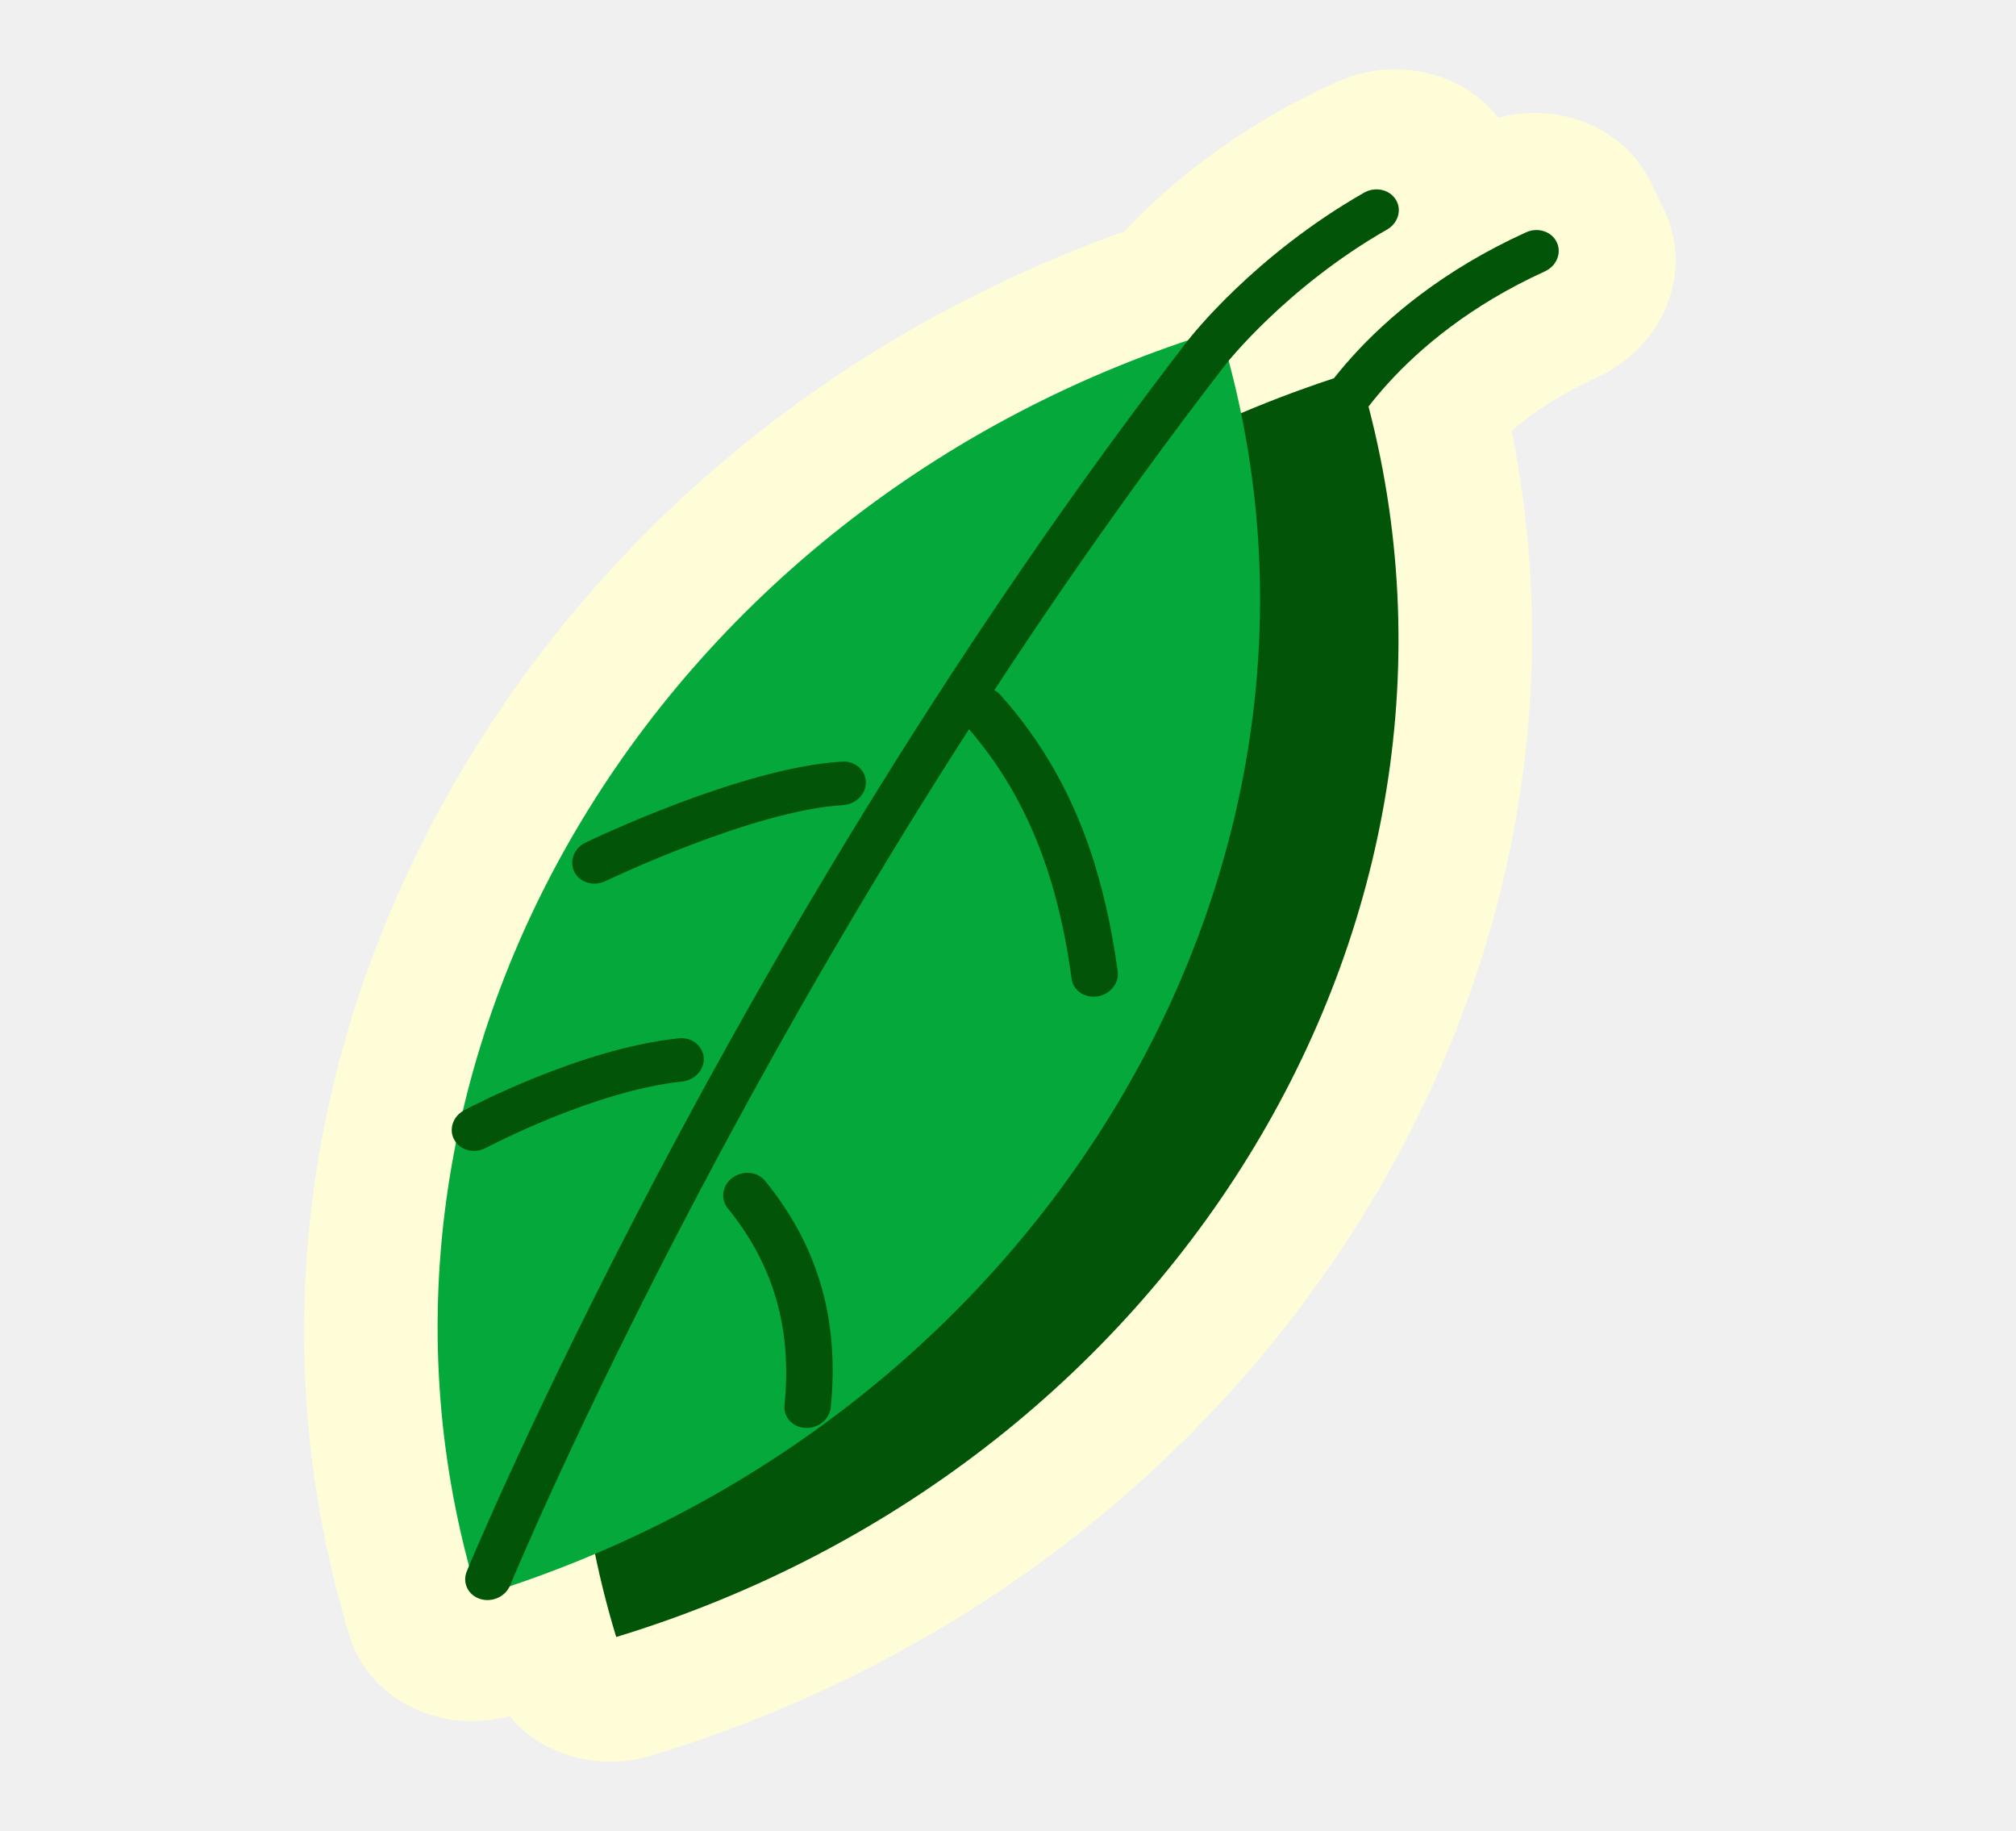
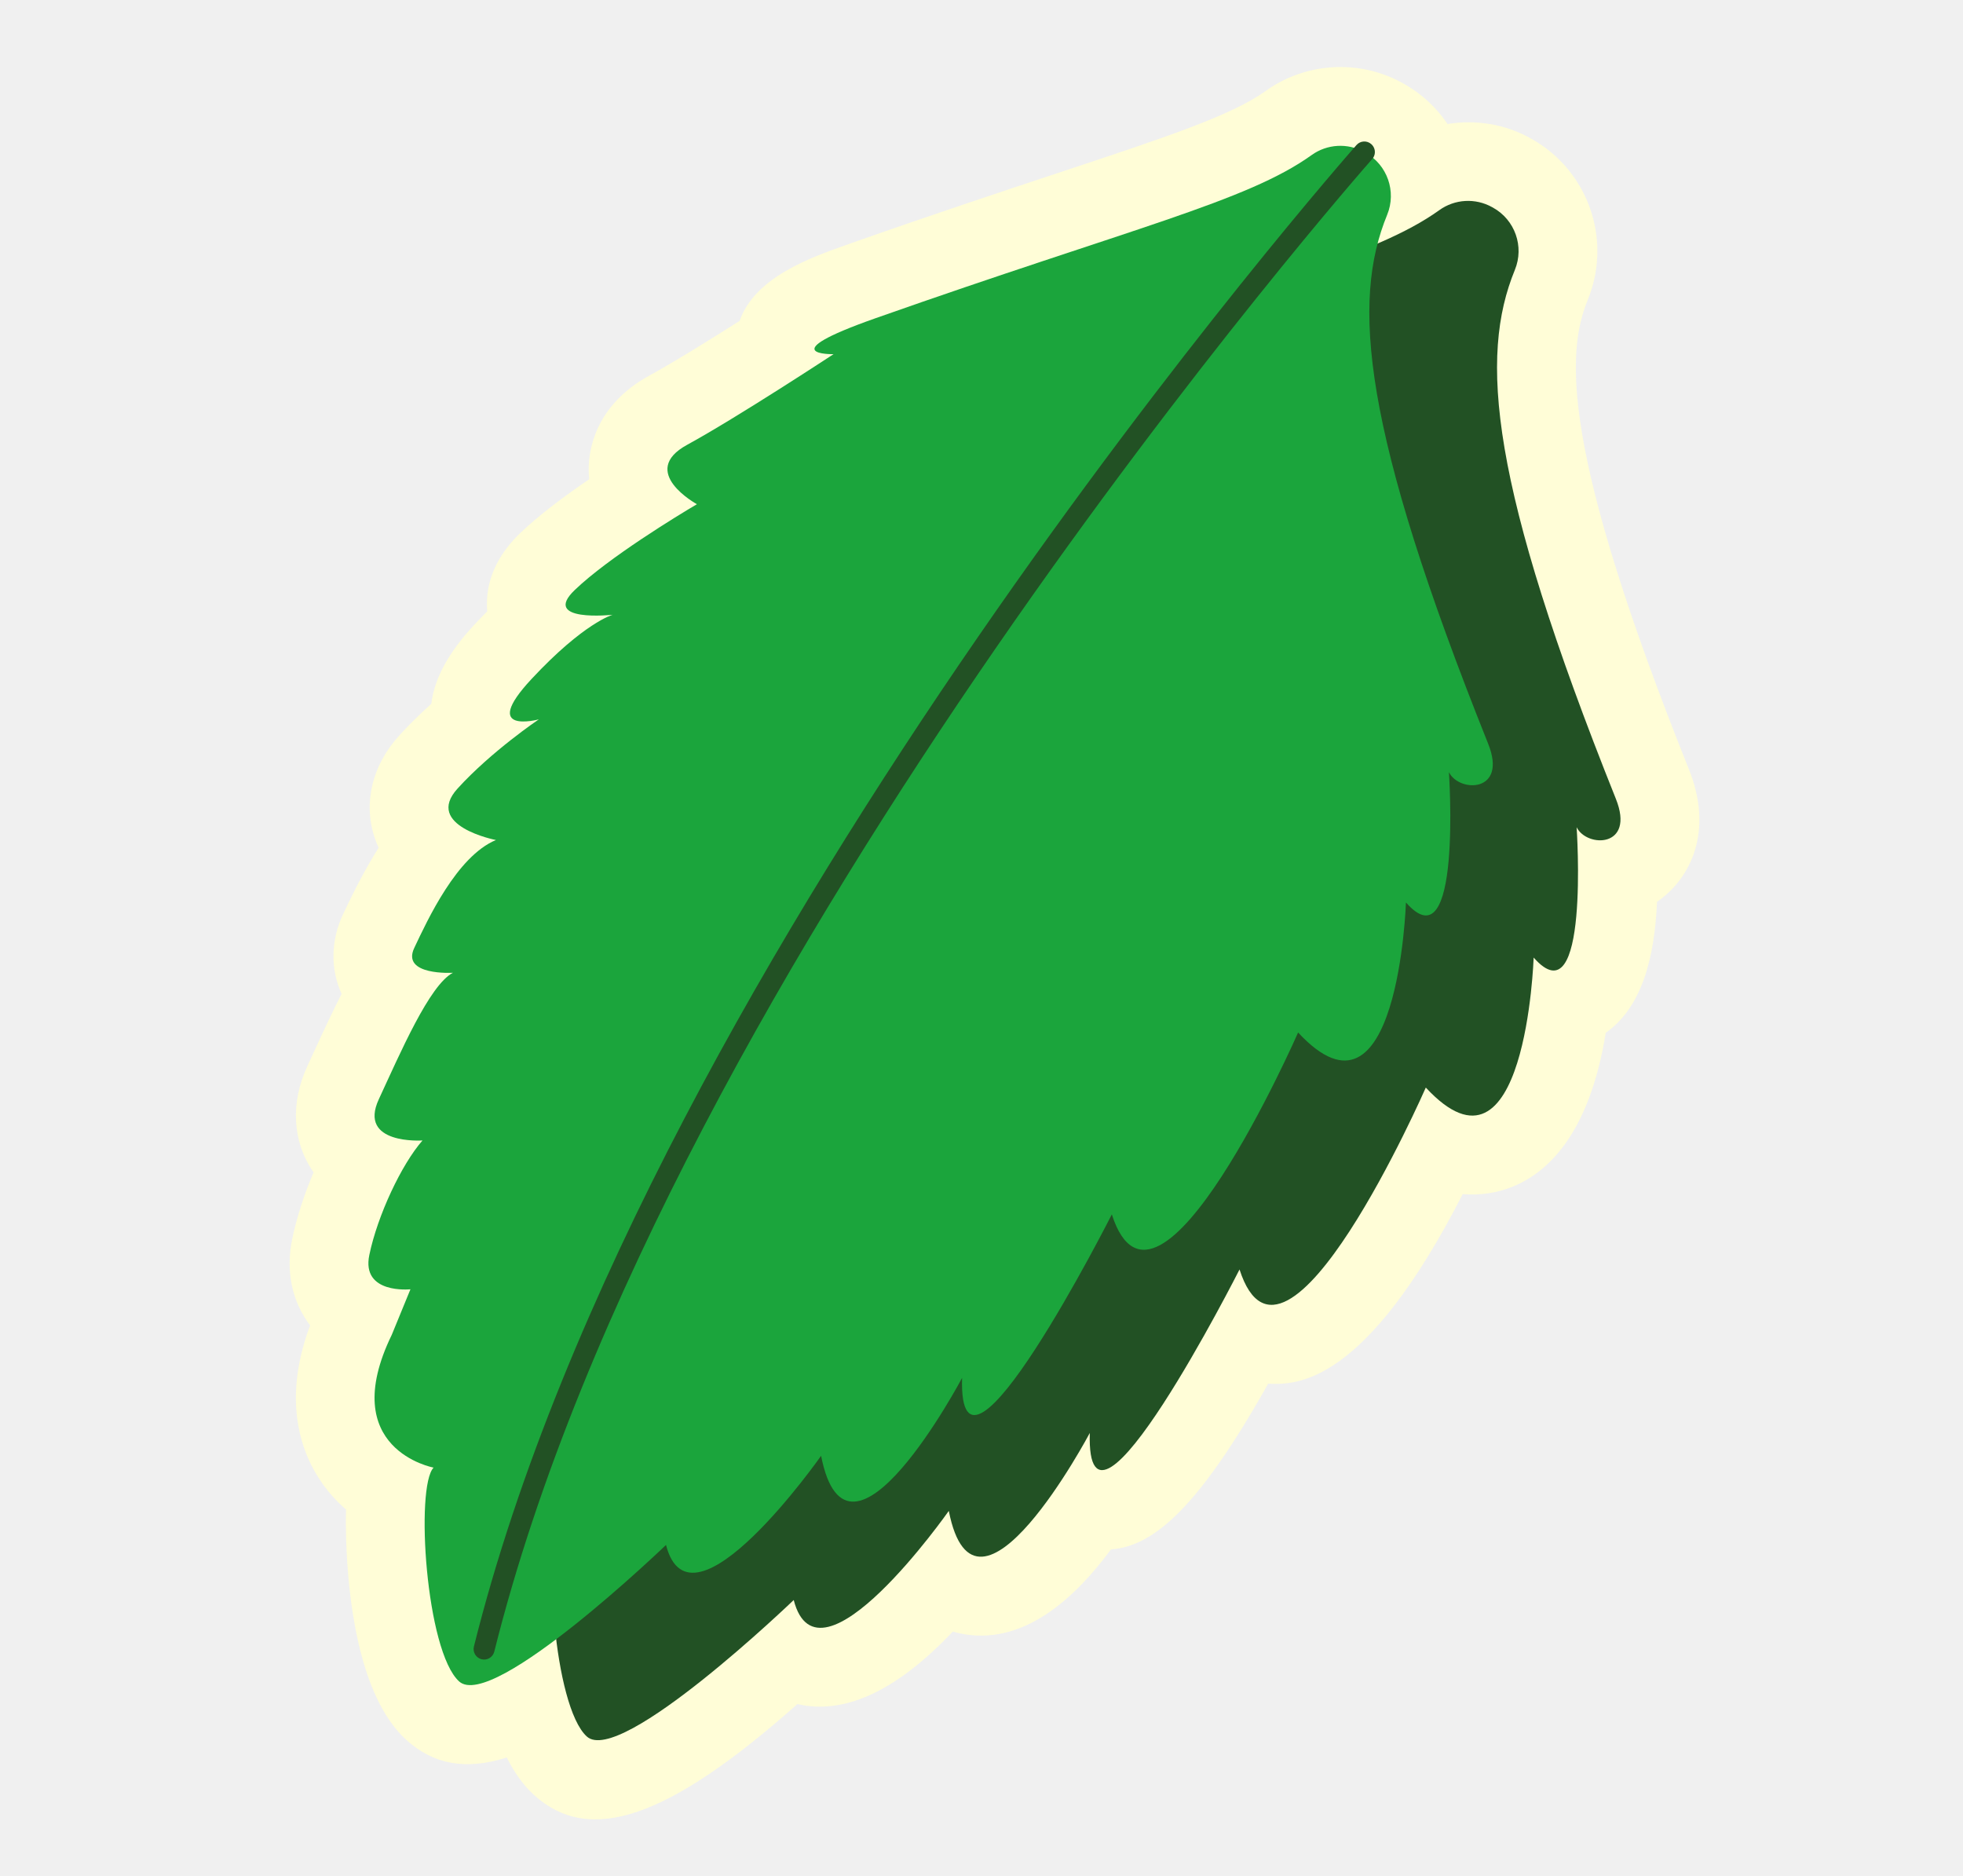
- <svg xmlns="http://www.w3.org/2000/svg" width="314" height="285" viewBox="0 0 314 285" fill="none">
-   <g clip-path="url(#clip0_122_250)">
-     <path d="M191.156 55.364C195.764 49.566 204.311 41.121 218.522 34.65L216.381 30.23C201.31 37.073 192.155 45.996 187.091 52.317C100.093 80.374 49.734 167.638 74.396 248.603C80.683 246.688 86.754 244.455 92.665 241.958C93.564 246.28 94.642 250.603 95.954 254.909C183.114 228.36 234.579 142.773 212.831 62.184C217.457 56.38 226.025 47.874 240.204 41.431L238.064 37.011C223.536 43.615 214.514 52.131 209.353 58.391C203.849 60.14 198.477 62.124 193.278 64.349C192.662 61.35 191.951 58.363 191.138 55.369L191.156 55.364Z" fill="#FFFDD7" />
-     <path d="M260.217 35.355C261.426 39.327 261.224 43.618 259.588 47.632C257.598 52.505 253.646 56.547 248.623 58.828C243.061 61.364 238.745 64.272 235.443 67.054C243.633 107.827 235.883 150.307 213.21 187.792C188.551 228.537 148.903 258.925 101.589 273.337C93.086 275.927 84.346 273.242 79.354 267.219C68.514 270.155 57.467 264.657 54.43 254.687C41.027 210.686 46.814 163.586 70.71 122.029C93.557 82.312 130.473 51.951 175.127 36.042C182.064 28.637 192.663 19.824 208.027 12.837C217.238 8.658 227.788 11.157 233.366 18.321C242.908 15.817 252.979 19.872 257.093 28.36L259.234 32.78C259.626 33.613 259.964 34.462 260.23 35.333L260.217 35.355ZM109.149 229.45C137.674 216.715 161.449 196.014 177.283 169.841C193.528 142.993 199.931 112.844 195.89 83.478C191.628 84.153 187.251 83.601 183.389 81.811C180.798 80.604 178.572 78.902 176.817 76.855C147.242 90.056 122.838 111.754 107.052 139.195C91.972 165.431 86.154 194.505 90.052 222.816C94.314 222.14 98.692 222.693 102.553 224.483C105.144 225.69 107.37 227.392 109.126 229.439L109.149 229.45Z" fill="#FFFDD7" />
-     <path d="M95.977 254.906C71.054 173.086 122.846 84.726 211.568 57.701C236.491 139.521 184.699 227.881 95.977 254.906Z" fill="#015408" />
-     <path d="M74.414 248.602C49.492 166.782 101.284 78.422 190.006 51.397C214.929 133.217 163.136 221.577 74.414 248.602Z" fill="#04A83B" />
-     <path d="M242.645 38.162C243.125 39.737 242.29 41.493 240.617 42.259C217.335 52.848 209.371 69.007 209.298 69.157C208.476 70.891 206.328 71.728 204.509 71.037C202.691 70.346 201.873 68.379 202.695 66.646C203.062 65.893 211.724 47.983 237.691 36.174C239.522 35.341 241.657 36.028 242.466 37.704C242.53 37.849 242.594 37.994 242.64 38.145L242.645 38.162Z" fill="#015408" />
-     <path d="M217.739 31.818C218.178 33.26 217.509 34.91 216.036 35.743C200.343 44.716 190.974 56.652 190.872 56.775C120.339 148.078 79.857 245.866 79.461 246.847C78.732 248.625 76.638 249.574 74.767 248.972C72.896 248.37 71.975 246.454 72.704 244.675C73.1 243.694 113.949 145.026 185.063 52.959C185.478 52.43 195.393 39.742 212.46 30.002C214.204 29.013 216.415 29.493 217.395 31.081C217.545 31.31 217.663 31.567 217.739 31.818Z" fill="#015408" />
-     <path d="M109.478 163.981C109.545 164.199 109.593 164.422 109.61 164.673C109.741 166.538 108.224 168.208 106.241 168.409C92.484 169.853 75.846 178.657 75.674 178.745C73.897 179.69 71.707 179.148 70.776 177.527C69.846 175.907 70.525 173.832 72.284 172.893C73.019 172.505 90.436 163.262 105.739 161.678C107.471 161.498 109.006 162.495 109.46 163.986L109.478 163.981Z" fill="#015408" />
-     <path d="M170.612 134.963C172.138 139.973 173.286 145.373 174.083 151.246C174.328 153.094 172.933 154.837 170.943 155.151C168.954 155.464 167.146 154.22 166.906 152.389C164.617 135.489 159.307 122.879 150.164 112.682C148.906 111.289 149.147 109.146 150.713 107.9C152.261 106.66 154.544 106.788 155.808 108.198C162.58 115.766 167.44 124.485 170.63 134.958L170.612 134.963Z" fill="#015408" />
-     <path d="M134.719 120.917C134.801 121.185 134.851 121.481 134.86 121.771C134.895 123.646 133.299 125.249 131.29 125.367C117.321 126.18 94.517 137.099 94.291 137.205C92.47 138.071 90.314 137.446 89.469 135.78C88.624 134.115 89.391 132.069 91.212 131.203C92.196 130.72 115.66 119.489 131.171 118.591C132.851 118.501 134.28 119.476 134.719 120.917Z" fill="#015408" />
-     <path d="M127.726 199.643C129.558 205.659 130.097 212.123 129.393 219.131C129.207 221 127.441 222.435 125.448 222.347C123.455 222.258 121.993 220.652 122.184 218.8C123.399 206.949 120.502 196.918 113.338 188.132C112.161 186.678 112.503 184.541 114.113 183.373C115.723 182.205 117.995 182.429 119.172 183.883C123.166 188.782 126.011 194.013 127.726 199.643Z" fill="#015408" />
+ <svg xmlns="http://www.w3.org/2000/svg" width="269" height="257" viewBox="0 0 269 257" fill="none">
+   <g clip-path="url(#clip0_374_50)">
+     <path d="M109.892 233.624C109.705 233.591 109.497 233.547 109.275 233.495C91.489 249.277 80.776 252.848 73.171 245.948C71.671 244.587 70.453 242.816 69.443 240.816C63.816 242.614 59.37 241.758 55.672 238.4C49.063 232.401 47.676 218.65 47.433 210.987C47.388 209.503 47.381 208.123 47.421 206.843C45.651 205.317 43.969 203.341 42.675 200.778C40.678 196.82 39.189 190.427 42.495 181.612C39.996 178.328 39.128 174.163 40.047 169.744C40.655 166.828 41.685 163.676 42.971 160.641C42.947 160.606 42.925 160.574 42.901 160.539C40.061 156.402 39.78 151.119 42.135 146.046L43.059 144.04C44.395 141.128 45.621 138.513 46.812 136.186C45.263 132.807 45.318 128.839 47.026 125.238L47.166 124.943C48.597 121.922 50.133 118.921 51.885 116.167C51.681 115.718 51.497 115.253 51.337 114.768C49.751 110.009 50.986 104.866 54.736 100.754C56.136 99.217 57.638 97.763 59.105 96.439C59.508 93.01 61.458 89.406 64.943 85.666C65.566 84.997 66.175 84.365 66.765 83.768C66.518 80.856 67.249 76.909 71.304 73.027C73.861 70.579 77.385 67.955 80.742 65.664C80.695 65.213 80.671 64.751 80.672 64.278C80.671 61.79 81.48 55.557 89.008 51.449C92.269 49.669 97.261 46.57 101.352 43.971C103.468 37.965 111.003 35.311 116.383 33.413C127.761 29.404 137.216 26.275 144.814 23.757C159.74 18.816 168.748 15.832 173.44 12.469C178.917 8.532 186.273 8.103 192.152 11.354L192.324 11.451C194.823 12.835 196.856 14.756 198.364 16.992C202.183 16.376 206.176 16.978 209.648 18.904L209.824 19.003C213.96 21.296 216.838 25.037 218.13 29.277C219.277 33.043 219.17 37.202 217.578 41.087C214.602 48.343 213.921 61.662 231.452 105.446C234.809 113.817 231.772 120.333 227.069 123.571C226.737 131.202 225.028 138.003 220.044 141.521C217.764 155.605 211.892 160.886 206.914 162.745C205.341 163.331 203.109 163.855 200.442 163.616C187.102 189.719 177.743 189.79 173.784 189.597C164.277 206.517 158.127 211.869 152.24 212.306C147.421 218.838 140.594 225.186 132.397 223.968C131.842 223.884 131.225 223.758 130.566 223.567C123.144 231.407 116.221 234.787 109.894 233.63L109.892 233.624Z" fill="#FFFDD7" />
+     <path d="M76.92 208.645C76.92 208.645 63.539 206.172 71.186 190.446L73.746 184.208C73.746 184.208 66.982 184.928 68.11 179.507C69.237 174.084 72.515 167.109 75.397 163.817C75.397 163.817 66.499 164.437 69.415 158.161C72.328 151.886 76.349 142.51 79.566 140.841C79.566 140.841 72.448 141.268 74.271 137.429C76.091 133.59 80.1 124.878 85.46 122.65C85.46 122.65 75.527 120.728 80.208 115.59C84.888 110.45 91.337 106.117 91.337 106.117C91.337 106.117 83.134 108.318 90.332 100.592C97.531 92.867 101.454 91.785 101.454 91.785C101.454 91.785 91.591 92.864 96.264 88.389C100.937 83.914 110.441 78.146 113.002 76.635C113.002 76.635 104.876 72.201 111.672 68.491C118.469 64.783 131.722 56.077 131.722 56.077C131.722 56.077 122.985 56.26 137.467 51.156C172.707 38.733 188.359 35.166 197.234 28.797C199.36 27.269 202.171 27.109 204.461 28.379C204.507 28.404 204.551 28.429 204.597 28.454C207.61 30.125 208.897 33.787 207.591 36.978C202.71 48.877 204.097 66.161 221.432 109.461C224.128 116.192 217.446 116.183 216.053 113.348C216.053 113.348 217.887 139.993 210.164 131.208C210.164 131.208 209.084 163.795 195.385 149.022C195.385 149.022 176.044 193.17 169.859 173.947C169.859 173.947 148.766 215.629 149.34 196.35C149.34 196.35 133.717 225.853 130.018 207.027C130.018 207.027 112.174 232.463 108.767 219.24C108.767 219.24 84.989 242.096 80.415 237.943C75.843 233.792 74.402 211.231 76.919 208.642L76.92 208.645Z" fill="#225124" />
+     <path d="M59.42 201.098C59.42 201.098 46.039 198.625 53.687 182.899L56.246 176.661C56.246 176.661 49.482 177.381 50.61 171.961C51.737 166.537 55.015 159.562 57.897 156.27C57.897 156.27 48.999 156.89 51.915 150.614C54.828 144.339 58.849 134.964 62.066 133.294C62.066 133.294 54.948 133.721 56.771 129.882C58.59 126.043 62.6 117.331 67.96 115.103C67.96 115.103 58.027 113.181 62.708 108.044C67.388 102.903 73.837 98.571 73.837 98.571C73.837 98.571 65.634 100.771 72.832 93.046C80.031 85.32 83.954 84.238 83.954 84.238C83.954 84.238 74.091 85.317 78.764 80.842C83.437 76.367 92.941 70.599 95.502 69.088C95.502 69.088 87.376 64.654 94.172 60.944C100.969 57.236 114.222 48.53 114.222 48.53C114.222 48.53 105.485 48.713 119.967 43.609C155.207 31.186 170.859 27.62 179.734 21.25C181.86 19.722 184.671 19.562 186.961 20.832C187.007 20.857 187.051 20.882 187.097 20.907C190.11 22.578 191.397 26.24 190.091 29.431C185.21 41.33 186.597 58.614 203.932 101.914C206.628 108.645 199.946 108.636 198.553 105.802C198.553 105.802 200.387 132.447 192.664 123.661C192.664 123.661 191.584 156.248 177.885 141.475C177.885 141.475 158.544 185.623 152.359 166.4C152.359 166.4 131.266 208.082 131.84 188.803C131.84 188.803 116.217 218.306 112.518 199.48C112.518 199.48 94.674 224.916 91.267 211.694C91.267 211.694 67.489 234.549 62.916 230.396C58.343 226.246 56.902 203.684 59.419 201.095L59.42 201.098Z" fill="#1BA53C" />
+     <path d="M188.34 20.408C188.265 20.162 188.124 19.933 187.92 19.753C187.326 19.222 186.415 19.276 185.888 19.87C184.918 20.961 88.786 130.054 64.943 225.609C64.751 226.38 65.219 227.163 65.989 227.358C66.759 227.551 67.544 227.082 67.735 226.309C91.408 131.449 187.077 22.873 188.043 21.789C188.389 21.399 188.485 20.875 188.343 20.41L188.34 20.408Z" fill="#225124" />
  </g>
  <defs>
-     <clipPath id="clip0_122_250">
-       <rect width="218.392" height="260.766" fill="white" transform="translate(63.6328 284.898) rotate(-106.941)" />
+     <clipPath id="clip0_374_50">
+       <rect width="201.402" height="218.857" fill="white" transform="translate(58.7031 256.984) rotate(-106.94)" />
    </clipPath>
  </defs>
</svg>
